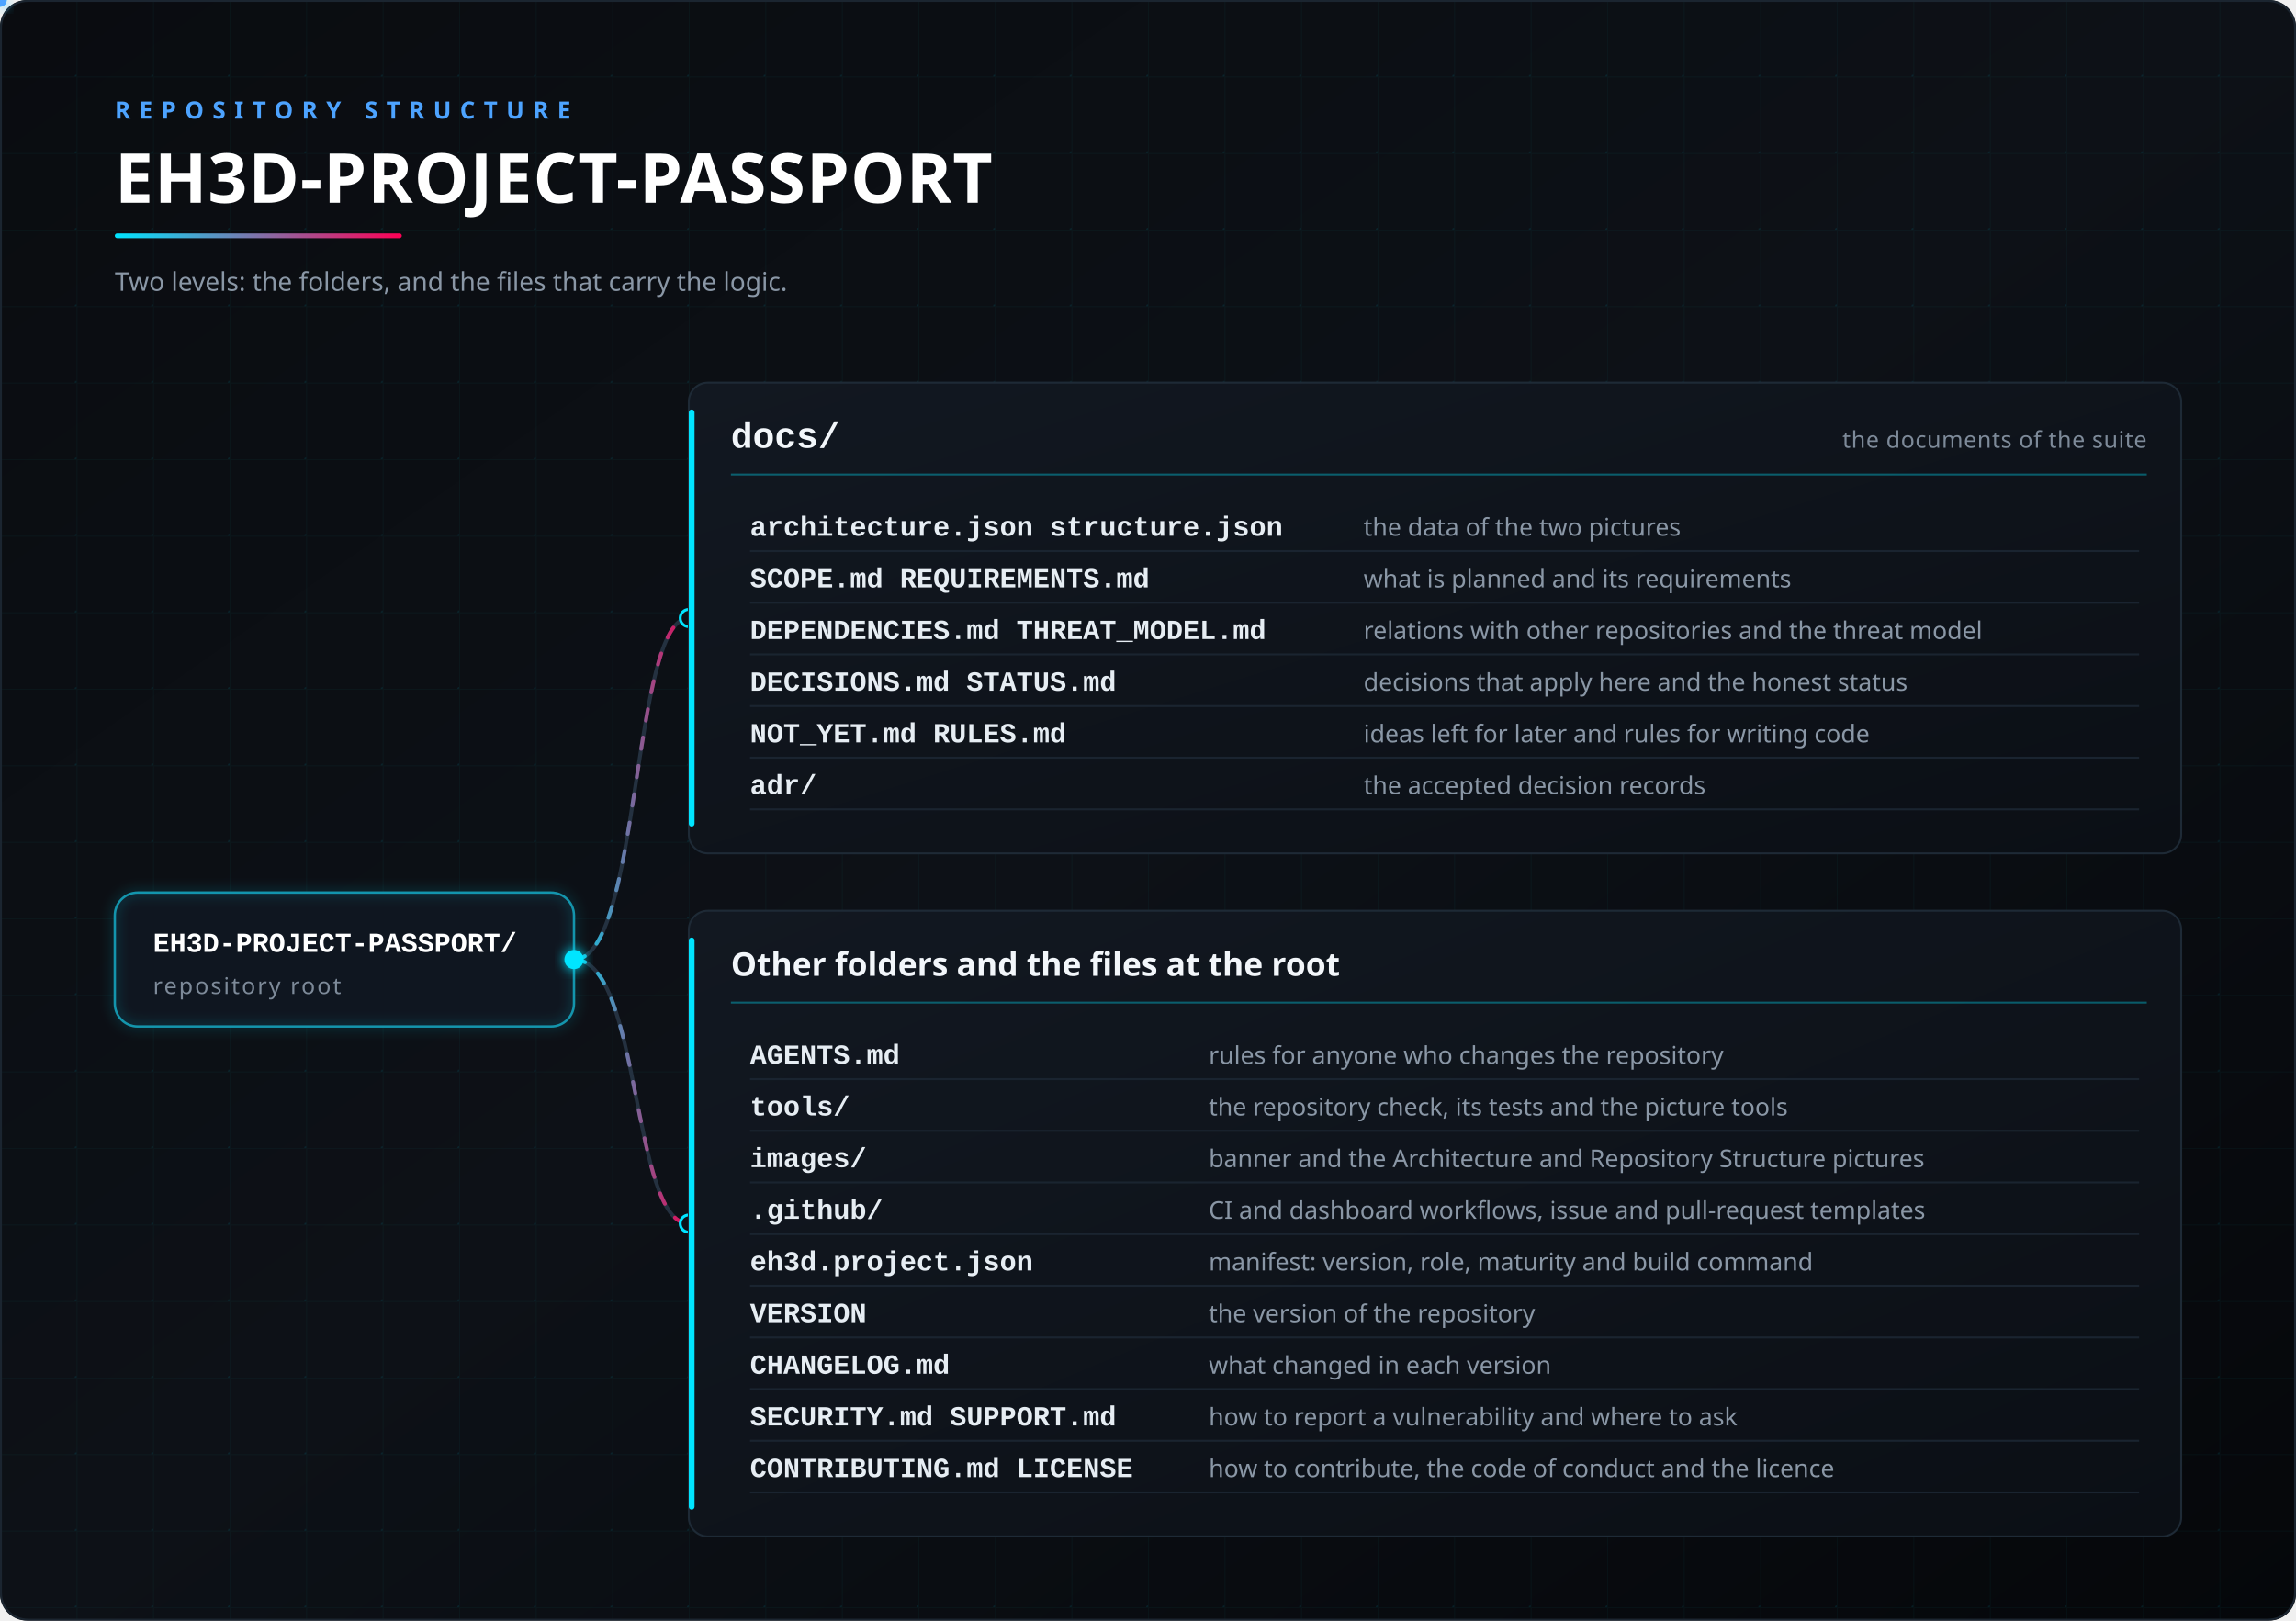
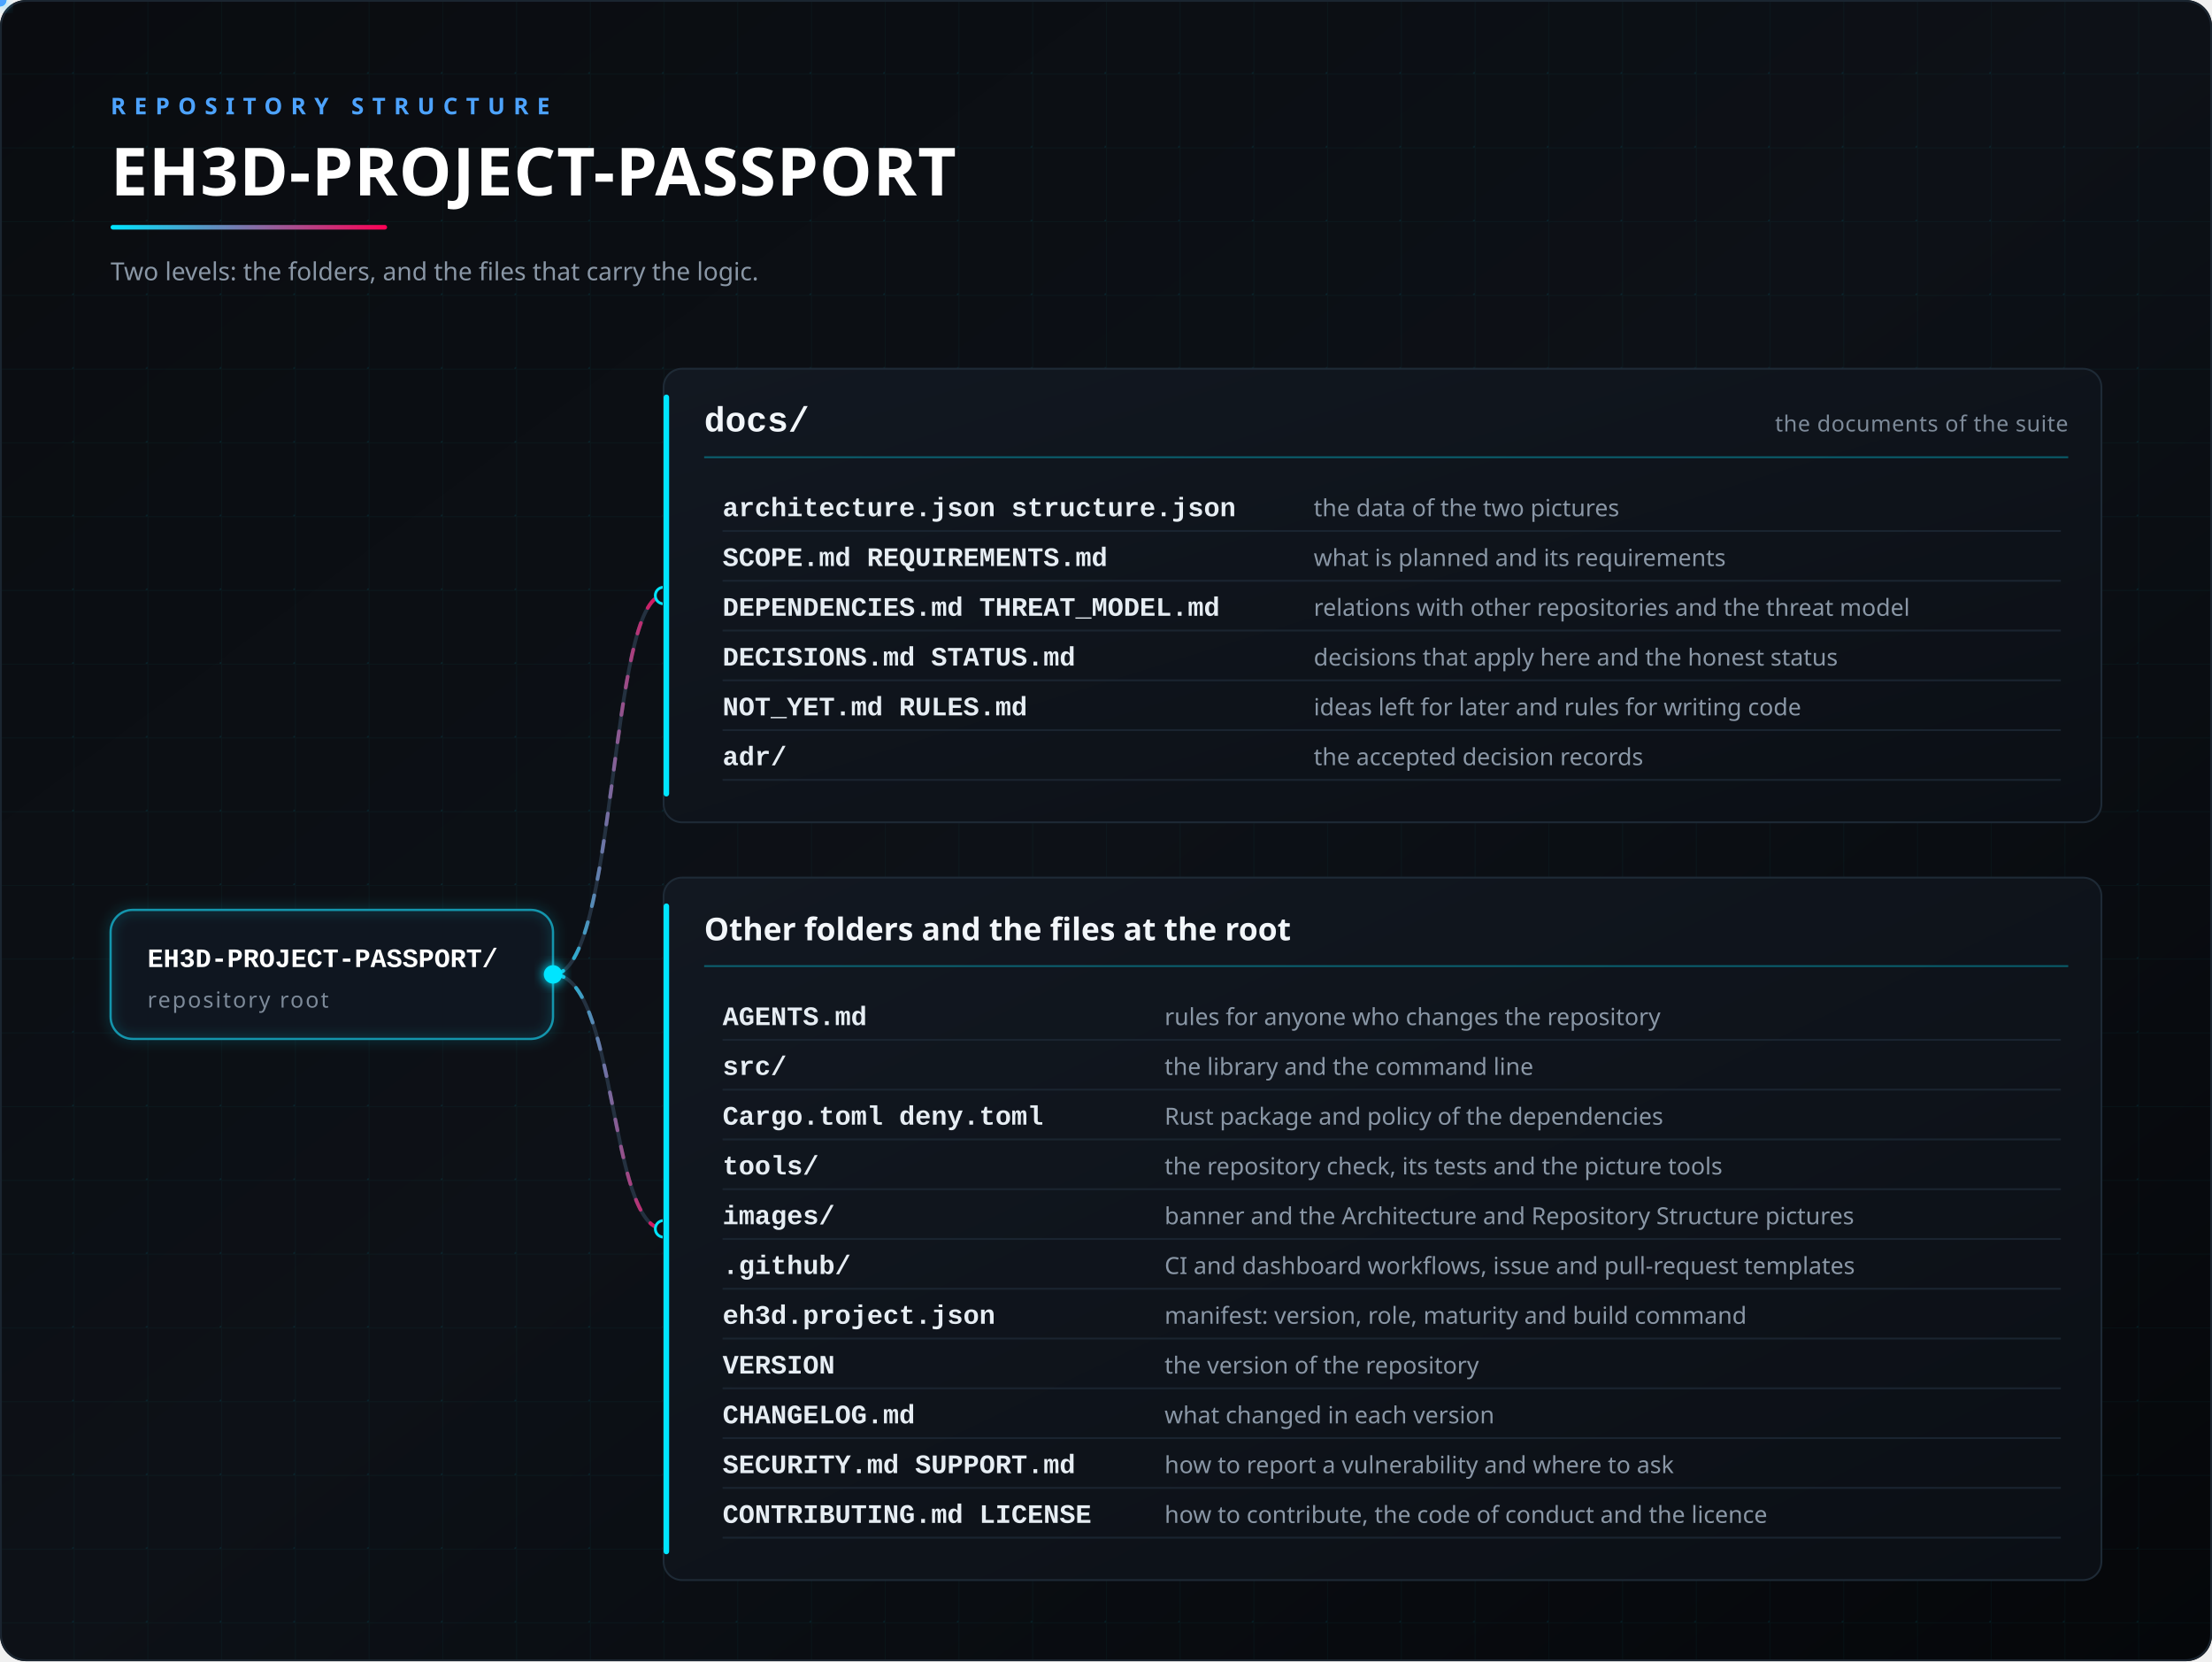
- <svg xmlns="http://www.w3.org/2000/svg" viewBox="0 0 1200 847" width="100%" role="img" aria-labelledby="t d">
+ <svg xmlns="http://www.w3.org/2000/svg" viewBox="0 0 1200 901" width="100%" role="img" aria-labelledby="t d">
  <defs>
    <linearGradient id="bg" x1="0" y1="0" x2="1" y2="1">
      <stop offset="0" stop-color="#0A0C10" />
      <stop offset="0.5" stop-color="#0D1117" />
      <stop offset="1" stop-color="#05070A" />
    </linearGradient>
    <linearGradient id="card" x1="0" y1="0" x2="1" y2="1">
      <stop offset="0" stop-color="#121821" />
      <stop offset="1" stop-color="#0B0F15" />
    </linearGradient>
    <linearGradient id="line" x1="0" y1="0" x2="1" y2="0">
      <stop offset="0" stop-color="#00E5FF" />
      <stop offset="1" stop-color="#FF0055" />
    </linearGradient>
    <filter id="glow" x="-50%" y="-50%" width="200%" height="200%">
      <feGaussianBlur stdDeviation="3" result="b" />
      <feMerge>
        <feMergeNode in="b" />
        <feMergeNode in="SourceGraphic" />
      </feMerge>
    </filter>
    <pattern id="grid" width="40" height="40" patternUnits="userSpaceOnUse">
      <path d="M40 0H0V40" fill="none" stroke="#00E5FF" stroke-opacity="0.035" />
      <circle cx="40" cy="40" r="1" fill="#00E5FF" fill-opacity="0.09" />
    </pattern>
  </defs>
-   <rect width="1200" height="847" rx="14" fill="url(#bg)" />
-   <rect width="1200" height="847" rx="14" fill="url(#grid)" />
-   <rect x="0.5" y="0.5" width="1199" height="846" rx="14" fill="none" stroke="#1B2530" />
+   <rect width="1200" height="901" rx="14" fill="url(#bg)" />
+   <rect width="1200" height="901" rx="14" fill="url(#grid)" />
+   <rect x="0.5" y="0.5" width="1199" height="900" rx="14" fill="none" stroke="#1B2530" />
  <text x="60" y="62" font-family="'Segoe UI','Noto Sans','Noto Sans CJK SC','Microsoft YaHei','Yu Gothic','Helvetica Neue',Helvetica,Arial,sans-serif" font-size="12.5" font-weight="600" fill="#4DA3FF" text-anchor="start" letter-spacing="4.5">REPOSITORY STRUCTURE</text>
  <text x="60" y="106" font-family="'Segoe UI','Noto Sans','Noto Sans CJK SC','Microsoft YaHei','Yu Gothic','Helvetica Neue',Helvetica,Arial,sans-serif" font-size="36" font-weight="700" fill="#FFFFFF" text-anchor="start" letter-spacing="0.5">EH3D-PROJECT-PASSPORT</text>
  <rect x="60" y="122" width="150" height="2.5" rx="1.25" fill="url(#line)">
    <animate attributeName="width" values="40;150;150" keyTimes="0;0.4;1" dur="3s" repeatCount="indefinite" />
  </rect>
  <text x="60" y="152" font-family="'Segoe UI','Noto Sans','Noto Sans CJK SC','Microsoft YaHei','Yu Gothic','Helvetica Neue',Helvetica,Arial,sans-serif" font-size="13.5" font-weight="400" fill="#8A97A6" text-anchor="start">Two levels: the folders, and the files that carry the logic.</text>
-   <path id="c0" d="M300,501.5 C335,501.5 330,323 360,323" fill="none" stroke="#243140" stroke-width="2" />
-   <path d="M300,501.5 C335,501.5 330,323 360,323" fill="none" stroke="url(#line)" stroke-width="2" stroke-linecap="round" stroke-dasharray="6 9" opacity="0.9">
+   <path id="c0" d="M300,528.5 C335,528.5 330,323 360,323" fill="none" stroke="#243140" stroke-width="2" />
+   <path d="M300,528.5 C335,528.5 330,323 360,323" fill="none" stroke="url(#line)" stroke-width="2" stroke-linecap="round" stroke-dasharray="6 9" opacity="0.9">
    <animate attributeName="stroke-dashoffset" from="0" to="-30" dur="1.6s" repeatCount="indefinite" />
  </path>
  <circle cx="360" cy="323" r="4.5" fill="#0D1117" stroke="#00E5FF" stroke-width="1.5" />
-   <path id="c1" d="M300,501.5 C335,501.5 330,639.5 360,639.5" fill="none" stroke="#243140" stroke-width="2" />
-   <path d="M300,501.5 C335,501.5 330,639.5 360,639.5" fill="none" stroke="url(#line)" stroke-width="2" stroke-linecap="round" stroke-dasharray="6 9" opacity="0.9">
+   <path id="c1" d="M300,528.5 C335,528.5 330,666.5 360,666.5" fill="none" stroke="#243140" stroke-width="2" />
+   <path d="M300,528.5 C335,528.5 330,666.5 360,666.5" fill="none" stroke="url(#line)" stroke-width="2" stroke-linecap="round" stroke-dasharray="6 9" opacity="0.9">
    <animate attributeName="stroke-dashoffset" from="0" to="-30" dur="1.6s" repeatCount="indefinite" />
  </path>
-   <circle cx="360" cy="639.5" r="4.5" fill="#0D1117" stroke="#00E5FF" stroke-width="1.5" />
+   <circle cx="360" cy="666.5" r="4.5" fill="#0D1117" stroke="#00E5FF" stroke-width="1.5" />
  <circle r="3.5" fill="#00E5FF" filter="url(#glow)">
    <animateMotion dur="3.4s" repeatCount="indefinite">
      <mpath href="#c0" />
    </animateMotion>
  </circle>
  <circle r="3.5" fill="#4DA3FF" filter="url(#glow)">
    <animateMotion dur="4.2s" repeatCount="indefinite">
      <mpath href="#c1" />
    </animateMotion>
  </circle>
-   <rect x="60" y="466.5" width="240" height="70" rx="12" fill="#0F1620" stroke="#2A3A4C" stroke-width="1.2" />
-   <rect x="60" y="466.5" width="240" height="70" rx="12" fill="none" stroke="#00E5FF" stroke-opacity="0.5" stroke-width="1.2" filter="url(#glow)">
+   <rect x="60" y="493.5" width="240" height="70" rx="12" fill="#0F1620" stroke="#2A3A4C" stroke-width="1.2" />
+   <rect x="60" y="493.5" width="240" height="70" rx="12" fill="none" stroke="#00E5FF" stroke-opacity="0.5" stroke-width="1.2" filter="url(#glow)">
    <animate attributeName="stroke-opacity" values="0.15;0.6;0.15" dur="3.6s" repeatCount="indefinite" />
  </rect>
-   <text x="80" y="497.5" font-family="'JetBrains Mono','Cascadia Code','SFMono-Regular',Consolas,'Liberation Mono',monospace" font-size="14.4" font-weight="700" fill="#FFFFFF" text-anchor="start">EH3D-PROJECT-PASSPORT/</text>
-   <text x="80" y="519.5" font-family="'Segoe UI','Noto Sans','Noto Sans CJK SC','Microsoft YaHei','Yu Gothic','Helvetica Neue',Helvetica,Arial,sans-serif" font-size="12" font-weight="400" fill="#7D8A99" text-anchor="start" letter-spacing="1">repository root</text>
-   <circle cx="300" cy="501.5" r="5" fill="#00E5FF" filter="url(#glow)" />
+   <text x="80" y="524.5" font-family="'JetBrains Mono','Cascadia Code','SFMono-Regular',Consolas,'Liberation Mono',monospace" font-size="14.4" font-weight="700" fill="#FFFFFF" text-anchor="start">EH3D-PROJECT-PASSPORT/</text>
+   <text x="80" y="546.5" font-family="'Segoe UI','Noto Sans','Noto Sans CJK SC','Microsoft YaHei','Yu Gothic','Helvetica Neue',Helvetica,Arial,sans-serif" font-size="12" font-weight="400" fill="#7D8A99" text-anchor="start" letter-spacing="1">repository root</text>
+   <circle cx="300" cy="528.5" r="5" fill="#00E5FF" filter="url(#glow)" />
  <rect x="360" y="200" width="780" height="246" rx="10" fill="url(#card)" stroke="#1E2A36" stroke-width="1" />
  <rect x="360" y="214" width="3" height="218" rx="1.5" fill="#00E5FF">
    <animate attributeName="opacity" values="0.55;1;0.55" dur="4s" begin="0s" repeatCount="indefinite" />
  </rect>
  <text x="382" y="234" font-family="'JetBrains Mono','Cascadia Code','SFMono-Regular',Consolas,'Liberation Mono',monospace" font-size="19" font-weight="700" fill="#F2F6FA" text-anchor="start">docs/</text>
  <text x="1122" y="234" font-family="'Segoe UI','Noto Sans','Noto Sans CJK SC','Microsoft YaHei','Yu Gothic','Helvetica Neue',Helvetica,Arial,sans-serif" font-size="12" font-weight="400" fill="#7D8A99" text-anchor="end" letter-spacing="0.3">the documents of the suite</text>
  <line x1="382" y1="248" x2="1122" y2="248" stroke="#00E5FF" stroke-opacity="0.35" stroke-width="1" />
  <text x="392" y="280" font-family="'JetBrains Mono','Cascadia Code','SFMono-Regular',Consolas,'Liberation Mono',monospace" font-size="14.5" font-weight="600" fill="#E6EDF3" text-anchor="start">architecture.json  structure.json</text>
  <text x="712.67" y="280" font-family="'Segoe UI','Noto Sans','Noto Sans CJK SC','Microsoft YaHei','Yu Gothic','Helvetica Neue',Helvetica,Arial,sans-serif" font-size="12.8" font-weight="400" fill="#8A97A6" text-anchor="start">the data of the two pictures</text>
  <line x1="392" y1="288" x2="1118" y2="288" stroke="#1A2430" stroke-width="1" />
  <text x="392" y="307" font-family="'JetBrains Mono','Cascadia Code','SFMono-Regular',Consolas,'Liberation Mono',monospace" font-size="14.5" font-weight="600" fill="#E6EDF3" text-anchor="start">SCOPE.md  REQUIREMENTS.md</text>
  <text x="712.67" y="307" font-family="'Segoe UI','Noto Sans','Noto Sans CJK SC','Microsoft YaHei','Yu Gothic','Helvetica Neue',Helvetica,Arial,sans-serif" font-size="12.8" font-weight="400" fill="#8A97A6" text-anchor="start">what is planned and its requirements</text>
  <line x1="392" y1="315" x2="1118" y2="315" stroke="#1A2430" stroke-width="1" />
  <text x="392" y="334" font-family="'JetBrains Mono','Cascadia Code','SFMono-Regular',Consolas,'Liberation Mono',monospace" font-size="14.5" font-weight="600" fill="#E6EDF3" text-anchor="start">DEPENDENCIES.md  THREAT_MODEL.md</text>
  <text x="712.67" y="334" font-family="'Segoe UI','Noto Sans','Noto Sans CJK SC','Microsoft YaHei','Yu Gothic','Helvetica Neue',Helvetica,Arial,sans-serif" font-size="12.8" font-weight="400" fill="#8A97A6" text-anchor="start">relations with other repositories and the threat model</text>
  <line x1="392" y1="342" x2="1118" y2="342" stroke="#1A2430" stroke-width="1" />
  <text x="392" y="361" font-family="'JetBrains Mono','Cascadia Code','SFMono-Regular',Consolas,'Liberation Mono',monospace" font-size="14.5" font-weight="600" fill="#E6EDF3" text-anchor="start">DECISIONS.md  STATUS.md</text>
  <text x="712.67" y="361" font-family="'Segoe UI','Noto Sans','Noto Sans CJK SC','Microsoft YaHei','Yu Gothic','Helvetica Neue',Helvetica,Arial,sans-serif" font-size="12.8" font-weight="400" fill="#8A97A6" text-anchor="start">decisions that apply here and the honest status</text>
  <line x1="392" y1="369" x2="1118" y2="369" stroke="#1A2430" stroke-width="1" />
  <text x="392" y="388" font-family="'JetBrains Mono','Cascadia Code','SFMono-Regular',Consolas,'Liberation Mono',monospace" font-size="14.5" font-weight="600" fill="#E6EDF3" text-anchor="start">NOT_YET.md  RULES.md</text>
  <text x="712.67" y="388" font-family="'Segoe UI','Noto Sans','Noto Sans CJK SC','Microsoft YaHei','Yu Gothic','Helvetica Neue',Helvetica,Arial,sans-serif" font-size="12.8" font-weight="400" fill="#8A97A6" text-anchor="start">ideas left for later and rules for writing code</text>
  <line x1="392" y1="396" x2="1118" y2="396" stroke="#1A2430" stroke-width="1" />
  <text x="392" y="415" font-family="'JetBrains Mono','Cascadia Code','SFMono-Regular',Consolas,'Liberation Mono',monospace" font-size="14.5" font-weight="600" fill="#E6EDF3" text-anchor="start">adr/</text>
  <text x="712.67" y="415" font-family="'Segoe UI','Noto Sans','Noto Sans CJK SC','Microsoft YaHei','Yu Gothic','Helvetica Neue',Helvetica,Arial,sans-serif" font-size="12.8" font-weight="400" fill="#8A97A6" text-anchor="start">the accepted decision records</text>
  <line x1="392" y1="423" x2="1118" y2="423" stroke="#1A2430" stroke-width="1" />
-   <rect x="360" y="476" width="780" height="327" rx="10" fill="url(#card)" stroke="#1E2A36" stroke-width="1" />
-   <rect x="360" y="490" width="3" height="299" rx="1.5" fill="#00E5FF">
+   <rect x="360" y="476" width="780" height="381" rx="10" fill="url(#card)" stroke="#1E2A36" stroke-width="1" />
+   <rect x="360" y="490" width="3" height="353" rx="1.5" fill="#00E5FF">
    <animate attributeName="opacity" values="0.55;1;0.55" dur="4s" begin="0.6s" repeatCount="indefinite" />
  </rect>
  <text x="382" y="510" font-family="'Segoe UI','Noto Sans','Noto Sans CJK SC','Microsoft YaHei','Yu Gothic','Helvetica Neue',Helvetica,Arial,sans-serif" font-size="17" font-weight="700" fill="#F2F6FA" text-anchor="start">Other folders and the files at the root</text>
  <line x1="382" y1="524" x2="1122" y2="524" stroke="#00E5FF" stroke-opacity="0.35" stroke-width="1" />
  <text x="392" y="556" font-family="'JetBrains Mono','Cascadia Code','SFMono-Regular',Consolas,'Liberation Mono',monospace" font-size="14.5" font-weight="600" fill="#E6EDF3" text-anchor="start">AGENTS.md</text>
  <text x="631.76" y="556" font-family="'Segoe UI','Noto Sans','Noto Sans CJK SC','Microsoft YaHei','Yu Gothic','Helvetica Neue',Helvetica,Arial,sans-serif" font-size="12.8" font-weight="400" fill="#8A97A6" text-anchor="start">rules for anyone who changes the repository</text>
  <line x1="392" y1="564" x2="1118" y2="564" stroke="#1A2430" stroke-width="1" />
-   <text x="392" y="583" font-family="'JetBrains Mono','Cascadia Code','SFMono-Regular',Consolas,'Liberation Mono',monospace" font-size="14.5" font-weight="600" fill="#E6EDF3" text-anchor="start">tools/</text>
-   <text x="631.76" y="583" font-family="'Segoe UI','Noto Sans','Noto Sans CJK SC','Microsoft YaHei','Yu Gothic','Helvetica Neue',Helvetica,Arial,sans-serif" font-size="12.8" font-weight="400" fill="#8A97A6" text-anchor="start">the repository check, its tests and the picture tools</text>
+   <text x="392" y="583" font-family="'JetBrains Mono','Cascadia Code','SFMono-Regular',Consolas,'Liberation Mono',monospace" font-size="14.5" font-weight="600" fill="#E6EDF3" text-anchor="start">src/</text>
+   <text x="631.76" y="583" font-family="'Segoe UI','Noto Sans','Noto Sans CJK SC','Microsoft YaHei','Yu Gothic','Helvetica Neue',Helvetica,Arial,sans-serif" font-size="12.8" font-weight="400" fill="#8A97A6" text-anchor="start">the library and the command line</text>
  <line x1="392" y1="591" x2="1118" y2="591" stroke="#1A2430" stroke-width="1" />
-   <text x="392" y="610" font-family="'JetBrains Mono','Cascadia Code','SFMono-Regular',Consolas,'Liberation Mono',monospace" font-size="14.5" font-weight="600" fill="#E6EDF3" text-anchor="start">images/</text>
-   <text x="631.76" y="610" font-family="'Segoe UI','Noto Sans','Noto Sans CJK SC','Microsoft YaHei','Yu Gothic','Helvetica Neue',Helvetica,Arial,sans-serif" font-size="12.8" font-weight="400" fill="#8A97A6" text-anchor="start">banner and the Architecture and Repository Structure pictures</text>
+   <text x="392" y="610" font-family="'JetBrains Mono','Cascadia Code','SFMono-Regular',Consolas,'Liberation Mono',monospace" font-size="14.5" font-weight="600" fill="#E6EDF3" text-anchor="start">Cargo.toml  deny.toml</text>
+   <text x="631.76" y="610" font-family="'Segoe UI','Noto Sans','Noto Sans CJK SC','Microsoft YaHei','Yu Gothic','Helvetica Neue',Helvetica,Arial,sans-serif" font-size="12.8" font-weight="400" fill="#8A97A6" text-anchor="start">Rust package and policy of the dependencies</text>
  <line x1="392" y1="618" x2="1118" y2="618" stroke="#1A2430" stroke-width="1" />
-   <text x="392" y="637" font-family="'JetBrains Mono','Cascadia Code','SFMono-Regular',Consolas,'Liberation Mono',monospace" font-size="14.5" font-weight="600" fill="#E6EDF3" text-anchor="start">.github/</text>
-   <text x="631.76" y="637" font-family="'Segoe UI','Noto Sans','Noto Sans CJK SC','Microsoft YaHei','Yu Gothic','Helvetica Neue',Helvetica,Arial,sans-serif" font-size="12.8" font-weight="400" fill="#8A97A6" text-anchor="start">CI and dashboard workflows, issue and pull-request templates</text>
+   <text x="392" y="637" font-family="'JetBrains Mono','Cascadia Code','SFMono-Regular',Consolas,'Liberation Mono',monospace" font-size="14.5" font-weight="600" fill="#E6EDF3" text-anchor="start">tools/</text>
+   <text x="631.76" y="637" font-family="'Segoe UI','Noto Sans','Noto Sans CJK SC','Microsoft YaHei','Yu Gothic','Helvetica Neue',Helvetica,Arial,sans-serif" font-size="12.8" font-weight="400" fill="#8A97A6" text-anchor="start">the repository check, its tests and the picture tools</text>
  <line x1="392" y1="645" x2="1118" y2="645" stroke="#1A2430" stroke-width="1" />
-   <text x="392" y="664" font-family="'JetBrains Mono','Cascadia Code','SFMono-Regular',Consolas,'Liberation Mono',monospace" font-size="14.5" font-weight="600" fill="#E6EDF3" text-anchor="start">eh3d.project.json</text>
-   <text x="631.76" y="664" font-family="'Segoe UI','Noto Sans','Noto Sans CJK SC','Microsoft YaHei','Yu Gothic','Helvetica Neue',Helvetica,Arial,sans-serif" font-size="12.8" font-weight="400" fill="#8A97A6" text-anchor="start">manifest: version, role, maturity and build command</text>
+   <text x="392" y="664" font-family="'JetBrains Mono','Cascadia Code','SFMono-Regular',Consolas,'Liberation Mono',monospace" font-size="14.5" font-weight="600" fill="#E6EDF3" text-anchor="start">images/</text>
+   <text x="631.76" y="664" font-family="'Segoe UI','Noto Sans','Noto Sans CJK SC','Microsoft YaHei','Yu Gothic','Helvetica Neue',Helvetica,Arial,sans-serif" font-size="12.8" font-weight="400" fill="#8A97A6" text-anchor="start">banner and the Architecture and Repository Structure pictures</text>
  <line x1="392" y1="672" x2="1118" y2="672" stroke="#1A2430" stroke-width="1" />
-   <text x="392" y="691" font-family="'JetBrains Mono','Cascadia Code','SFMono-Regular',Consolas,'Liberation Mono',monospace" font-size="14.5" font-weight="600" fill="#E6EDF3" text-anchor="start">VERSION</text>
-   <text x="631.76" y="691" font-family="'Segoe UI','Noto Sans','Noto Sans CJK SC','Microsoft YaHei','Yu Gothic','Helvetica Neue',Helvetica,Arial,sans-serif" font-size="12.8" font-weight="400" fill="#8A97A6" text-anchor="start">the version of the repository</text>
+   <text x="392" y="691" font-family="'JetBrains Mono','Cascadia Code','SFMono-Regular',Consolas,'Liberation Mono',monospace" font-size="14.5" font-weight="600" fill="#E6EDF3" text-anchor="start">.github/</text>
+   <text x="631.76" y="691" font-family="'Segoe UI','Noto Sans','Noto Sans CJK SC','Microsoft YaHei','Yu Gothic','Helvetica Neue',Helvetica,Arial,sans-serif" font-size="12.8" font-weight="400" fill="#8A97A6" text-anchor="start">CI and dashboard workflows, issue and pull-request templates</text>
  <line x1="392" y1="699" x2="1118" y2="699" stroke="#1A2430" stroke-width="1" />
-   <text x="392" y="718" font-family="'JetBrains Mono','Cascadia Code','SFMono-Regular',Consolas,'Liberation Mono',monospace" font-size="14.5" font-weight="600" fill="#E6EDF3" text-anchor="start">CHANGELOG.md</text>
-   <text x="631.76" y="718" font-family="'Segoe UI','Noto Sans','Noto Sans CJK SC','Microsoft YaHei','Yu Gothic','Helvetica Neue',Helvetica,Arial,sans-serif" font-size="12.8" font-weight="400" fill="#8A97A6" text-anchor="start">what changed in each version</text>
+   <text x="392" y="718" font-family="'JetBrains Mono','Cascadia Code','SFMono-Regular',Consolas,'Liberation Mono',monospace" font-size="14.5" font-weight="600" fill="#E6EDF3" text-anchor="start">eh3d.project.json</text>
+   <text x="631.76" y="718" font-family="'Segoe UI','Noto Sans','Noto Sans CJK SC','Microsoft YaHei','Yu Gothic','Helvetica Neue',Helvetica,Arial,sans-serif" font-size="12.8" font-weight="400" fill="#8A97A6" text-anchor="start">manifest: version, role, maturity and build command</text>
  <line x1="392" y1="726" x2="1118" y2="726" stroke="#1A2430" stroke-width="1" />
-   <text x="392" y="745" font-family="'JetBrains Mono','Cascadia Code','SFMono-Regular',Consolas,'Liberation Mono',monospace" font-size="14.5" font-weight="600" fill="#E6EDF3" text-anchor="start">SECURITY.md  SUPPORT.md</text>
-   <text x="631.76" y="745" font-family="'Segoe UI','Noto Sans','Noto Sans CJK SC','Microsoft YaHei','Yu Gothic','Helvetica Neue',Helvetica,Arial,sans-serif" font-size="12.8" font-weight="400" fill="#8A97A6" text-anchor="start">how to report a vulnerability and where to ask</text>
+   <text x="392" y="745" font-family="'JetBrains Mono','Cascadia Code','SFMono-Regular',Consolas,'Liberation Mono',monospace" font-size="14.5" font-weight="600" fill="#E6EDF3" text-anchor="start">VERSION</text>
+   <text x="631.76" y="745" font-family="'Segoe UI','Noto Sans','Noto Sans CJK SC','Microsoft YaHei','Yu Gothic','Helvetica Neue',Helvetica,Arial,sans-serif" font-size="12.8" font-weight="400" fill="#8A97A6" text-anchor="start">the version of the repository</text>
  <line x1="392" y1="753" x2="1118" y2="753" stroke="#1A2430" stroke-width="1" />
-   <text x="392" y="772" font-family="'JetBrains Mono','Cascadia Code','SFMono-Regular',Consolas,'Liberation Mono',monospace" font-size="14.5" font-weight="600" fill="#E6EDF3" text-anchor="start">CONTRIBUTING.md  LICENSE</text>
-   <text x="631.76" y="772" font-family="'Segoe UI','Noto Sans','Noto Sans CJK SC','Microsoft YaHei','Yu Gothic','Helvetica Neue',Helvetica,Arial,sans-serif" font-size="12.8" font-weight="400" fill="#8A97A6" text-anchor="start">how to contribute, the code of conduct and the licence</text>
+   <text x="392" y="772" font-family="'JetBrains Mono','Cascadia Code','SFMono-Regular',Consolas,'Liberation Mono',monospace" font-size="14.5" font-weight="600" fill="#E6EDF3" text-anchor="start">CHANGELOG.md</text>
+   <text x="631.76" y="772" font-family="'Segoe UI','Noto Sans','Noto Sans CJK SC','Microsoft YaHei','Yu Gothic','Helvetica Neue',Helvetica,Arial,sans-serif" font-size="12.8" font-weight="400" fill="#8A97A6" text-anchor="start">what changed in each version</text>
  <line x1="392" y1="780" x2="1118" y2="780" stroke="#1A2430" stroke-width="1" />
+   <text x="392" y="799" font-family="'JetBrains Mono','Cascadia Code','SFMono-Regular',Consolas,'Liberation Mono',monospace" font-size="14.5" font-weight="600" fill="#E6EDF3" text-anchor="start">SECURITY.md  SUPPORT.md</text>
+   <text x="631.76" y="799" font-family="'Segoe UI','Noto Sans','Noto Sans CJK SC','Microsoft YaHei','Yu Gothic','Helvetica Neue',Helvetica,Arial,sans-serif" font-size="12.8" font-weight="400" fill="#8A97A6" text-anchor="start">how to report a vulnerability and where to ask</text>
+   <line x1="392" y1="807" x2="1118" y2="807" stroke="#1A2430" stroke-width="1" />
+   <text x="392" y="826" font-family="'JetBrains Mono','Cascadia Code','SFMono-Regular',Consolas,'Liberation Mono',monospace" font-size="14.5" font-weight="600" fill="#E6EDF3" text-anchor="start">CONTRIBUTING.md  LICENSE</text>
+   <text x="631.76" y="826" font-family="'Segoe UI','Noto Sans','Noto Sans CJK SC','Microsoft YaHei','Yu Gothic','Helvetica Neue',Helvetica,Arial,sans-serif" font-size="12.8" font-weight="400" fill="#8A97A6" text-anchor="start">how to contribute, the code of conduct and the licence</text>
+   <line x1="392" y1="834" x2="1118" y2="834" stroke="#1A2430" stroke-width="1" />
</svg>
